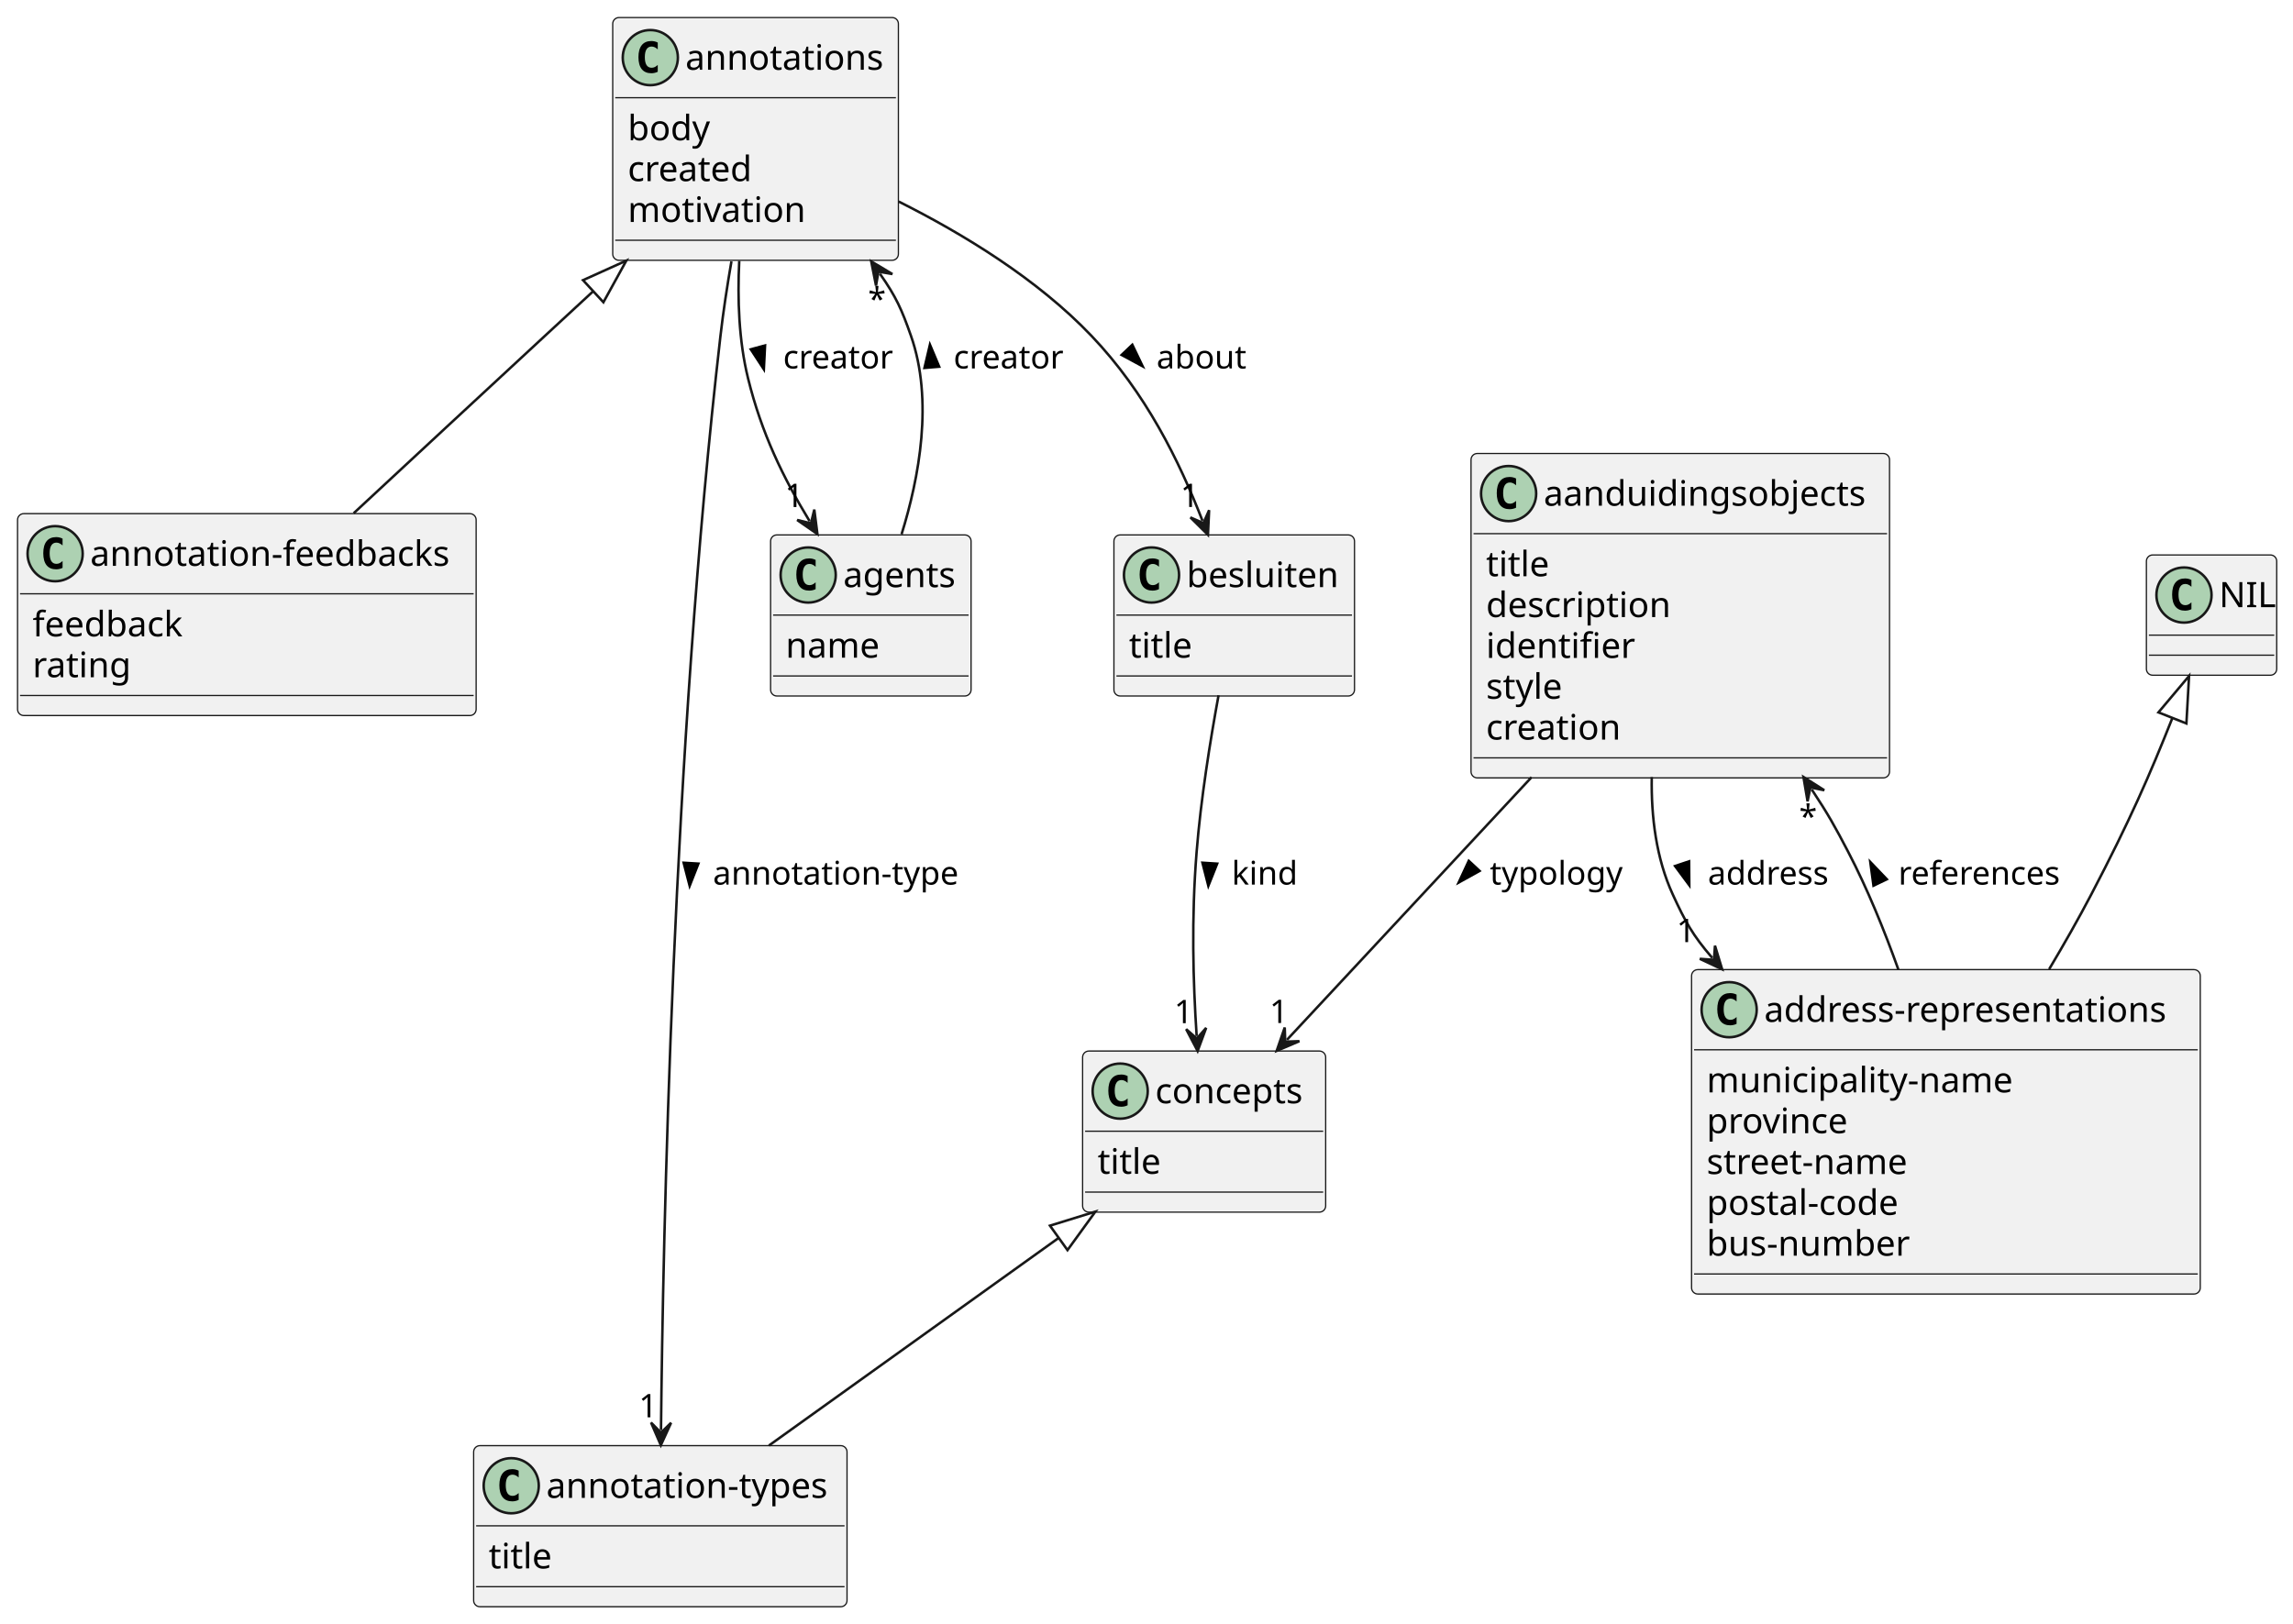
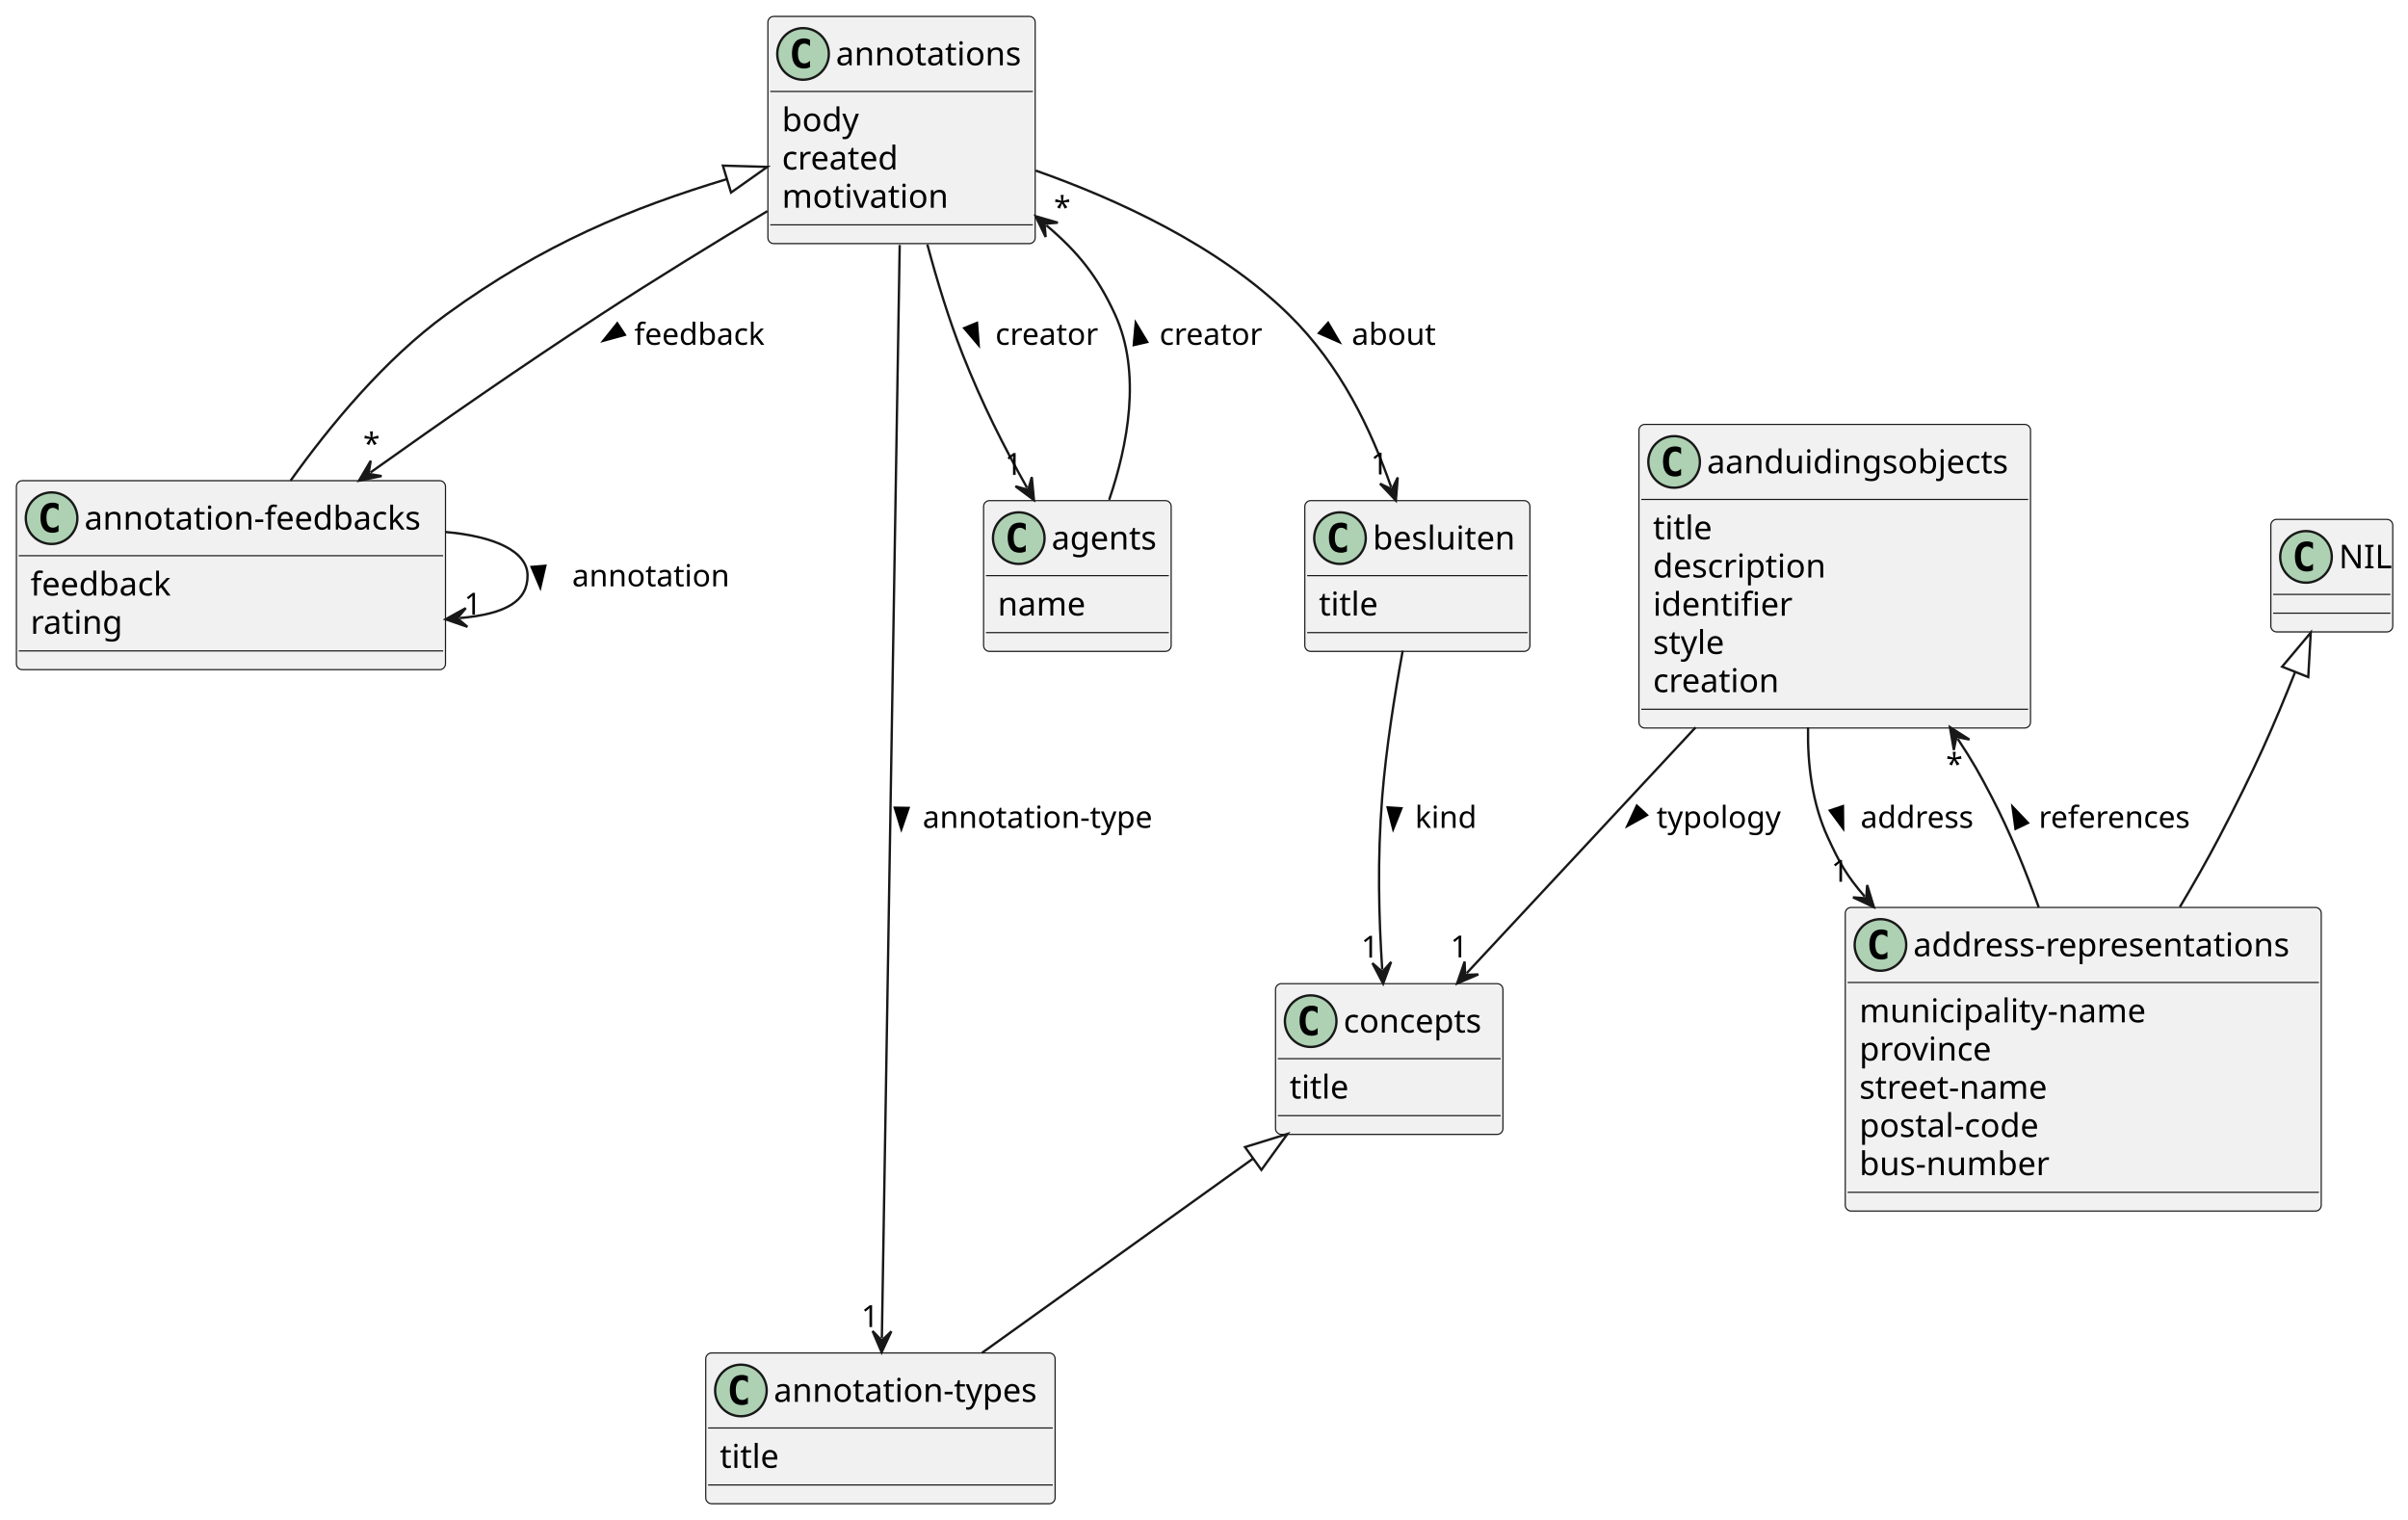
- <svg xmlns="http://www.w3.org/2000/svg" contentStyleType="text/css" height="648px" preserveAspectRatio="none" style="width:915px;height:648px;background:#FFFFFF;" version="1.1" viewBox="0 0 915 648" width="915px" zoomAndPan="magnify">
+ <svg xmlns="http://www.w3.org/2000/svg" contentStyleType="text/css" height="648px" preserveAspectRatio="none" style="width:1027px;height:648px;background:#FFFFFF;" version="1.1" viewBox="0 0 1027 648" width="1027px" zoomAndPan="magnify">
  <defs />
  <g>
    <g id="elem_annotation-feedbacks">
      <rect codeLine="2" fill="#F1F1F1" height="80.594" id="annotation-feedbacks" rx="2.5" ry="2.5" style="stroke:#181818;stroke-width:0.5;" width="183" x="7" y="205" />
      <ellipse cx="22" cy="221" fill="#ADD1B2" rx="11" ry="11" style="stroke:#181818;stroke-width:1.0;" />
      <path d="M24.969,226.641 Q24.391,226.938 23.75,227.078 Q23.109,227.234 22.406,227.234 Q19.906,227.234 18.578,225.594 Q17.266,223.938 17.266,220.812 Q17.266,217.688 18.578,216.031 Q19.906,214.375 22.406,214.375 Q23.109,214.375 23.75,214.531 Q24.406,214.688 24.969,214.984 L24.969,217.703 Q24.344,217.125 23.75,216.859 Q23.156,216.578 22.531,216.578 Q21.188,216.578 20.5,217.656 Q19.812,218.719 19.812,220.812 Q19.812,222.906 20.5,223.984 Q21.188,225.047 22.531,225.047 Q23.156,225.047 23.75,224.781 Q24.344,224.5 24.969,223.922 L24.969,226.641 Z " fill="#000000" />
      <text fill="#000000" font-family="sans-serif" font-size="14" lengthAdjust="spacing" textLength="151" x="36" y="225.847">annotation-feedbacks</text>
      <line style="stroke:#181818;stroke-width:0.5;" x1="8" x2="189" y1="237" y2="237" />
      <text fill="#000000" font-family="sans-serif" font-size="14" lengthAdjust="spacing" textLength="64" x="13" y="253.995">feedback</text>
      <text fill="#000000" font-family="sans-serif" font-size="14" lengthAdjust="spacing" textLength="39" x="13" y="270.292">rating</text>
      <line style="stroke:#181818;stroke-width:0.5;" x1="8" x2="189" y1="277.594" y2="277.594" />
    </g>
    <g id="elem_annotations">
-       <rect codeLine="6" fill="#F1F1F1" height="96.891" id="annotations" rx="2.5" ry="2.5" style="stroke:#181818;stroke-width:0.5;" width="114" x="244.5" y="7" />
-       <ellipse cx="259.5" cy="23" fill="#ADD1B2" rx="11" ry="11" style="stroke:#181818;stroke-width:1.0;" />
-       <path d="M262.469,28.641 Q261.891,28.938 261.25,29.078 Q260.609,29.234 259.906,29.234 Q257.406,29.234 256.078,27.594 Q254.766,25.938 254.766,22.812 Q254.766,19.688 256.078,18.031 Q257.406,16.375 259.906,16.375 Q260.609,16.375 261.25,16.531 Q261.906,16.688 262.469,16.984 L262.469,19.703 Q261.844,19.125 261.25,18.859 Q260.656,18.578 260.031,18.578 Q258.688,18.578 258,19.656 Q257.312,20.719 257.312,22.812 Q257.312,24.906 258,25.984 Q258.688,27.047 260.031,27.047 Q260.656,27.047 261.25,26.781 Q261.844,26.5 262.469,25.922 L262.469,28.641 Z " fill="#000000" />
-       <text fill="#000000" font-family="sans-serif" font-size="14" lengthAdjust="spacing" textLength="82" x="273.5" y="27.847">annotations</text>
-       <line style="stroke:#181818;stroke-width:0.5;" x1="245.5" x2="357.5" y1="39" y2="39" />
-       <text fill="#000000" font-family="sans-serif" font-size="14" lengthAdjust="spacing" textLength="34" x="250.5" y="55.995">body</text>
-       <text fill="#000000" font-family="sans-serif" font-size="14" lengthAdjust="spacing" textLength="53" x="250.5" y="72.292">created</text>
-       <text fill="#000000" font-family="sans-serif" font-size="14" lengthAdjust="spacing" textLength="71" x="250.5" y="88.589">motivation</text>
-       <line style="stroke:#181818;stroke-width:0.5;" x1="245.5" x2="357.5" y1="95.891" y2="95.891" />
+       <rect codeLine="7" fill="#F1F1F1" height="96.891" id="annotations" rx="2.5" ry="2.5" style="stroke:#181818;stroke-width:0.5;" width="114" x="327.5" y="7" />
+       <ellipse cx="342.5" cy="23" fill="#ADD1B2" rx="11" ry="11" style="stroke:#181818;stroke-width:1.0;" />
+       <path d="M345.469,28.641 Q344.891,28.938 344.25,29.078 Q343.609,29.234 342.906,29.234 Q340.406,29.234 339.078,27.594 Q337.766,25.938 337.766,22.812 Q337.766,19.688 339.078,18.031 Q340.406,16.375 342.906,16.375 Q343.609,16.375 344.25,16.531 Q344.906,16.688 345.469,16.984 L345.469,19.703 Q344.844,19.125 344.25,18.859 Q343.656,18.578 343.031,18.578 Q341.688,18.578 341,19.656 Q340.312,20.719 340.312,22.812 Q340.312,24.906 341,25.984 Q341.688,27.047 343.031,27.047 Q343.656,27.047 344.25,26.781 Q344.844,26.5 345.469,25.922 L345.469,28.641 Z " fill="#000000" />
+       <text fill="#000000" font-family="sans-serif" font-size="14" lengthAdjust="spacing" textLength="82" x="356.5" y="27.847">annotations</text>
+       <line style="stroke:#181818;stroke-width:0.5;" x1="328.5" x2="440.5" y1="39" y2="39" />
+       <text fill="#000000" font-family="sans-serif" font-size="14" lengthAdjust="spacing" textLength="34" x="333.5" y="55.995">body</text>
+       <text fill="#000000" font-family="sans-serif" font-size="14" lengthAdjust="spacing" textLength="53" x="333.5" y="72.292">created</text>
+       <text fill="#000000" font-family="sans-serif" font-size="14" lengthAdjust="spacing" textLength="71" x="333.5" y="88.589">motivation</text>
+       <line style="stroke:#181818;stroke-width:0.5;" x1="328.5" x2="440.5" y1="95.891" y2="95.891" />
    </g>
    <g id="elem_annotation-types">
-       <rect codeLine="35" fill="#F1F1F1" height="64.297" id="annotation-types" rx="2.5" ry="2.5" style="stroke:#181818;stroke-width:0.5;" width="149" x="189" y="577" />
-       <ellipse cx="204" cy="593" fill="#ADD1B2" rx="11" ry="11" style="stroke:#181818;stroke-width:1.0;" />
-       <path d="M206.969,598.641 Q206.391,598.938 205.75,599.078 Q205.109,599.234 204.406,599.234 Q201.906,599.234 200.578,597.594 Q199.266,595.938 199.266,592.812 Q199.266,589.688 200.578,588.031 Q201.906,586.375 204.406,586.375 Q205.109,586.375 205.75,586.531 Q206.406,586.688 206.969,586.984 L206.969,589.703 Q206.344,589.125 205.75,588.859 Q205.156,588.578 204.531,588.578 Q203.188,588.578 202.5,589.656 Q201.812,590.719 201.812,592.812 Q201.812,594.906 202.5,595.984 Q203.188,597.047 204.531,597.047 Q205.156,597.047 205.75,596.781 Q206.344,596.5 206.969,595.922 L206.969,598.641 Z " fill="#000000" />
-       <text fill="#000000" font-family="sans-serif" font-size="14" lengthAdjust="spacing" textLength="117" x="218" y="597.847">annotation-types</text>
-       <line style="stroke:#181818;stroke-width:0.5;" x1="190" x2="337" y1="609" y2="609" />
-       <text fill="#000000" font-family="sans-serif" font-size="14" lengthAdjust="spacing" textLength="25" x="195" y="625.995">title</text>
-       <line style="stroke:#181818;stroke-width:0.5;" x1="190" x2="337" y1="633.297" y2="633.297" />
+       <rect codeLine="37" fill="#F1F1F1" height="64.297" id="annotation-types" rx="2.5" ry="2.5" style="stroke:#181818;stroke-width:0.5;" width="149" x="301" y="577" />
+       <ellipse cx="316" cy="593" fill="#ADD1B2" rx="11" ry="11" style="stroke:#181818;stroke-width:1.0;" />
+       <path d="M318.969,598.641 Q318.391,598.938 317.75,599.078 Q317.109,599.234 316.406,599.234 Q313.906,599.234 312.578,597.594 Q311.266,595.938 311.266,592.812 Q311.266,589.688 312.578,588.031 Q313.906,586.375 316.406,586.375 Q317.109,586.375 317.75,586.531 Q318.406,586.688 318.969,586.984 L318.969,589.703 Q318.344,589.125 317.75,588.859 Q317.156,588.578 316.531,588.578 Q315.188,588.578 314.5,589.656 Q313.812,590.719 313.812,592.812 Q313.812,594.906 314.5,595.984 Q315.188,597.047 316.531,597.047 Q317.156,597.047 317.75,596.781 Q318.344,596.5 318.969,595.922 L318.969,598.641 Z " fill="#000000" />
+       <text fill="#000000" font-family="sans-serif" font-size="14" lengthAdjust="spacing" textLength="117" x="330" y="597.847">annotation-types</text>
+       <line style="stroke:#181818;stroke-width:0.5;" x1="302" x2="449" y1="609" y2="609" />
+       <text fill="#000000" font-family="sans-serif" font-size="14" lengthAdjust="spacing" textLength="25" x="307" y="625.995">title</text>
+       <line style="stroke:#181818;stroke-width:0.5;" x1="302" x2="449" y1="633.297" y2="633.297" />
    </g>
    <g id="elem_agents">
-       <rect codeLine="13" fill="#F1F1F1" height="64.297" id="agents" rx="2.5" ry="2.5" style="stroke:#181818;stroke-width:0.5;" width="80" x="307.5" y="213.5" />
-       <ellipse cx="322.5" cy="229.5" fill="#ADD1B2" rx="11" ry="11" style="stroke:#181818;stroke-width:1.0;" />
-       <path d="M325.469,235.141 Q324.891,235.438 324.25,235.578 Q323.609,235.734 322.906,235.734 Q320.406,235.734 319.078,234.094 Q317.766,232.438 317.766,229.312 Q317.766,226.188 319.078,224.531 Q320.406,222.875 322.906,222.875 Q323.609,222.875 324.25,223.031 Q324.906,223.188 325.469,223.484 L325.469,226.203 Q324.844,225.625 324.25,225.359 Q323.656,225.078 323.031,225.078 Q321.688,225.078 321,226.156 Q320.312,227.219 320.312,229.312 Q320.312,231.406 321,232.484 Q321.688,233.547 323.031,233.547 Q323.656,233.547 324.25,233.281 Q324.844,233 325.469,232.422 L325.469,235.141 Z " fill="#000000" />
-       <text fill="#000000" font-family="sans-serif" font-size="14" lengthAdjust="spacing" textLength="48" x="336.5" y="234.347">agents</text>
-       <line style="stroke:#181818;stroke-width:0.5;" x1="308.5" x2="386.5" y1="245.5" y2="245.5" />
-       <text fill="#000000" font-family="sans-serif" font-size="14" lengthAdjust="spacing" textLength="39" x="313.5" y="262.495">name</text>
-       <line style="stroke:#181818;stroke-width:0.5;" x1="308.5" x2="386.5" y1="269.797" y2="269.797" />
+       <rect codeLine="15" fill="#F1F1F1" height="64.297" id="agents" rx="2.5" ry="2.5" style="stroke:#181818;stroke-width:0.5;" width="80" x="419.5" y="213.5" />
+       <ellipse cx="434.5" cy="229.5" fill="#ADD1B2" rx="11" ry="11" style="stroke:#181818;stroke-width:1.0;" />
+       <path d="M437.469,235.141 Q436.891,235.438 436.25,235.578 Q435.609,235.734 434.906,235.734 Q432.406,235.734 431.078,234.094 Q429.766,232.438 429.766,229.312 Q429.766,226.188 431.078,224.531 Q432.406,222.875 434.906,222.875 Q435.609,222.875 436.25,223.031 Q436.906,223.188 437.469,223.484 L437.469,226.203 Q436.844,225.625 436.25,225.359 Q435.656,225.078 435.031,225.078 Q433.688,225.078 433,226.156 Q432.312,227.219 432.312,229.312 Q432.312,231.406 433,232.484 Q433.688,233.547 435.031,233.547 Q435.656,233.547 436.25,233.281 Q436.844,233 437.469,232.422 L437.469,235.141 Z " fill="#000000" />
+       <text fill="#000000" font-family="sans-serif" font-size="14" lengthAdjust="spacing" textLength="48" x="448.5" y="234.347">agents</text>
+       <line style="stroke:#181818;stroke-width:0.5;" x1="420.5" x2="498.5" y1="245.5" y2="245.5" />
+       <text fill="#000000" font-family="sans-serif" font-size="14" lengthAdjust="spacing" textLength="39" x="425.5" y="262.495">name</text>
+       <line style="stroke:#181818;stroke-width:0.5;" x1="420.5" x2="498.5" y1="269.797" y2="269.797" />
    </g>
    <g id="elem_besluiten">
-       <rect codeLine="38" fill="#F1F1F1" height="64.297" id="besluiten" rx="2.5" ry="2.5" style="stroke:#181818;stroke-width:0.5;" width="96" x="444.5" y="213.5" />
-       <ellipse cx="459.5" cy="229.5" fill="#ADD1B2" rx="11" ry="11" style="stroke:#181818;stroke-width:1.0;" />
-       <path d="M462.469,235.141 Q461.891,235.438 461.25,235.578 Q460.609,235.734 459.906,235.734 Q457.406,235.734 456.078,234.094 Q454.766,232.438 454.766,229.312 Q454.766,226.188 456.078,224.531 Q457.406,222.875 459.906,222.875 Q460.609,222.875 461.25,223.031 Q461.906,223.188 462.469,223.484 L462.469,226.203 Q461.844,225.625 461.25,225.359 Q460.656,225.078 460.031,225.078 Q458.688,225.078 458,226.156 Q457.312,227.219 457.312,229.312 Q457.312,231.406 458,232.484 Q458.688,233.547 460.031,233.547 Q460.656,233.547 461.25,233.281 Q461.844,233 462.469,232.422 L462.469,235.141 Z " fill="#000000" />
-       <text fill="#000000" font-family="sans-serif" font-size="14" lengthAdjust="spacing" textLength="64" x="473.5" y="234.347">besluiten</text>
-       <line style="stroke:#181818;stroke-width:0.5;" x1="445.5" x2="539.5" y1="245.5" y2="245.5" />
-       <text fill="#000000" font-family="sans-serif" font-size="14" lengthAdjust="spacing" textLength="25" x="450.5" y="262.495">title</text>
-       <line style="stroke:#181818;stroke-width:0.5;" x1="445.5" x2="539.5" y1="269.797" y2="269.797" />
+       <rect codeLine="40" fill="#F1F1F1" height="64.297" id="besluiten" rx="2.5" ry="2.5" style="stroke:#181818;stroke-width:0.5;" width="96" x="556.5" y="213.5" />
+       <ellipse cx="571.5" cy="229.5" fill="#ADD1B2" rx="11" ry="11" style="stroke:#181818;stroke-width:1.0;" />
+       <path d="M574.469,235.141 Q573.891,235.438 573.25,235.578 Q572.609,235.734 571.906,235.734 Q569.406,235.734 568.078,234.094 Q566.766,232.438 566.766,229.312 Q566.766,226.188 568.078,224.531 Q569.406,222.875 571.906,222.875 Q572.609,222.875 573.25,223.031 Q573.906,223.188 574.469,223.484 L574.469,226.203 Q573.844,225.625 573.25,225.359 Q572.656,225.078 572.031,225.078 Q570.688,225.078 570,226.156 Q569.312,227.219 569.312,229.312 Q569.312,231.406 570,232.484 Q570.688,233.547 572.031,233.547 Q572.656,233.547 573.25,233.281 Q573.844,233 574.469,232.422 L574.469,235.141 Z " fill="#000000" />
+       <text fill="#000000" font-family="sans-serif" font-size="14" lengthAdjust="spacing" textLength="64" x="585.5" y="234.347">besluiten</text>
+       <line style="stroke:#181818;stroke-width:0.5;" x1="557.5" x2="651.5" y1="245.5" y2="245.5" />
+       <text fill="#000000" font-family="sans-serif" font-size="14" lengthAdjust="spacing" textLength="25" x="562.5" y="262.495">title</text>
+       <line style="stroke:#181818;stroke-width:0.5;" x1="557.5" x2="651.5" y1="269.797" y2="269.797" />
    </g>
    <g id="elem_aanduidingsobjects">
-       <rect codeLine="16" fill="#F1F1F1" height="129.484" id="aanduidingsobjects" rx="2.5" ry="2.5" style="stroke:#181818;stroke-width:0.5;" width="167" x="587" y="181" />
-       <ellipse cx="602" cy="197" fill="#ADD1B2" rx="11" ry="11" style="stroke:#181818;stroke-width:1.0;" />
-       <path d="M604.969,202.641 Q604.391,202.938 603.75,203.078 Q603.109,203.234 602.406,203.234 Q599.906,203.234 598.578,201.594 Q597.266,199.938 597.266,196.812 Q597.266,193.688 598.578,192.031 Q599.906,190.375 602.406,190.375 Q603.109,190.375 603.75,190.531 Q604.406,190.688 604.969,190.984 L604.969,193.703 Q604.344,193.125 603.75,192.859 Q603.156,192.578 602.531,192.578 Q601.188,192.578 600.5,193.656 Q599.812,194.719 599.812,196.812 Q599.812,198.906 600.5,199.984 Q601.188,201.047 602.531,201.047 Q603.156,201.047 603.75,200.781 Q604.344,200.5 604.969,199.922 L604.969,202.641 Z " fill="#000000" />
-       <text fill="#000000" font-family="sans-serif" font-size="14" lengthAdjust="spacing" textLength="135" x="616" y="201.847">aanduidingsobjects</text>
-       <line style="stroke:#181818;stroke-width:0.5;" x1="588" x2="753" y1="213" y2="213" />
-       <text fill="#000000" font-family="sans-serif" font-size="14" lengthAdjust="spacing" textLength="25" x="593" y="229.995">title</text>
-       <text fill="#000000" font-family="sans-serif" font-size="14" lengthAdjust="spacing" textLength="77" x="593" y="246.292">description</text>
-       <text fill="#000000" font-family="sans-serif" font-size="14" lengthAdjust="spacing" textLength="59" x="593" y="262.589">identifier</text>
-       <text fill="#000000" font-family="sans-serif" font-size="14" lengthAdjust="spacing" textLength="32" x="593" y="278.886">style</text>
-       <text fill="#000000" font-family="sans-serif" font-size="14" lengthAdjust="spacing" textLength="56" x="593" y="295.183">creation</text>
-       <line style="stroke:#181818;stroke-width:0.5;" x1="588" x2="753" y1="302.484" y2="302.484" />
+       <rect codeLine="18" fill="#F1F1F1" height="129.484" id="aanduidingsobjects" rx="2.5" ry="2.5" style="stroke:#181818;stroke-width:0.5;" width="167" x="699" y="181" />
+       <ellipse cx="714" cy="197" fill="#ADD1B2" rx="11" ry="11" style="stroke:#181818;stroke-width:1.0;" />
+       <path d="M716.969,202.641 Q716.391,202.938 715.75,203.078 Q715.109,203.234 714.406,203.234 Q711.906,203.234 710.578,201.594 Q709.266,199.938 709.266,196.812 Q709.266,193.688 710.578,192.031 Q711.906,190.375 714.406,190.375 Q715.109,190.375 715.75,190.531 Q716.406,190.688 716.969,190.984 L716.969,193.703 Q716.344,193.125 715.75,192.859 Q715.156,192.578 714.531,192.578 Q713.188,192.578 712.5,193.656 Q711.812,194.719 711.812,196.812 Q711.812,198.906 712.5,199.984 Q713.188,201.047 714.531,201.047 Q715.156,201.047 715.75,200.781 Q716.344,200.5 716.969,199.922 L716.969,202.641 Z " fill="#000000" />
+       <text fill="#000000" font-family="sans-serif" font-size="14" lengthAdjust="spacing" textLength="135" x="728" y="201.847">aanduidingsobjects</text>
+       <line style="stroke:#181818;stroke-width:0.5;" x1="700" x2="865" y1="213" y2="213" />
+       <text fill="#000000" font-family="sans-serif" font-size="14" lengthAdjust="spacing" textLength="25" x="705" y="229.995">title</text>
+       <text fill="#000000" font-family="sans-serif" font-size="14" lengthAdjust="spacing" textLength="77" x="705" y="246.292">description</text>
+       <text fill="#000000" font-family="sans-serif" font-size="14" lengthAdjust="spacing" textLength="59" x="705" y="262.589">identifier</text>
+       <text fill="#000000" font-family="sans-serif" font-size="14" lengthAdjust="spacing" textLength="32" x="705" y="278.886">style</text>
+       <text fill="#000000" font-family="sans-serif" font-size="14" lengthAdjust="spacing" textLength="56" x="705" y="295.183">creation</text>
+       <line style="stroke:#181818;stroke-width:0.5;" x1="700" x2="865" y1="302.484" y2="302.484" />
    </g>
    <g id="elem_address-representations">
-       <rect codeLine="26" fill="#F1F1F1" height="129.484" id="address-representations" rx="2.5" ry="2.5" style="stroke:#181818;stroke-width:0.5;" width="203" x="675" y="387" />
-       <ellipse cx="690" cy="403" fill="#ADD1B2" rx="11" ry="11" style="stroke:#181818;stroke-width:1.0;" />
-       <path d="M692.969,408.641 Q692.391,408.938 691.75,409.078 Q691.109,409.234 690.406,409.234 Q687.906,409.234 686.578,407.594 Q685.266,405.938 685.266,402.812 Q685.266,399.688 686.578,398.031 Q687.906,396.375 690.406,396.375 Q691.109,396.375 691.75,396.531 Q692.406,396.688 692.969,396.984 L692.969,399.703 Q692.344,399.125 691.75,398.859 Q691.156,398.578 690.531,398.578 Q689.188,398.578 688.5,399.656 Q687.812,400.719 687.812,402.812 Q687.812,404.906 688.5,405.984 Q689.188,407.047 690.531,407.047 Q691.156,407.047 691.75,406.781 Q692.344,406.5 692.969,405.922 L692.969,408.641 Z " fill="#000000" />
-       <text fill="#000000" font-family="sans-serif" font-size="14" lengthAdjust="spacing" textLength="171" x="704" y="407.847">address-representations</text>
-       <line style="stroke:#181818;stroke-width:0.5;" x1="676" x2="877" y1="419" y2="419" />
-       <text fill="#000000" font-family="sans-serif" font-size="14" lengthAdjust="spacing" textLength="124" x="681" y="435.995">municipality-name</text>
-       <text fill="#000000" font-family="sans-serif" font-size="14" lengthAdjust="spacing" textLength="59" x="681" y="452.292">province</text>
-       <text fill="#000000" font-family="sans-serif" font-size="14" lengthAdjust="spacing" textLength="85" x="681" y="468.589">street-name</text>
-       <text fill="#000000" font-family="sans-serif" font-size="14" lengthAdjust="spacing" textLength="82" x="681" y="484.886">postal-code</text>
-       <text fill="#000000" font-family="sans-serif" font-size="14" lengthAdjust="spacing" textLength="85" x="681" y="501.183">bus-number</text>
-       <line style="stroke:#181818;stroke-width:0.5;" x1="676" x2="877" y1="508.484" y2="508.484" />
+       <rect codeLine="28" fill="#F1F1F1" height="129.484" id="address-representations" rx="2.5" ry="2.5" style="stroke:#181818;stroke-width:0.5;" width="203" x="787" y="387" />
+       <ellipse cx="802" cy="403" fill="#ADD1B2" rx="11" ry="11" style="stroke:#181818;stroke-width:1.0;" />
+       <path d="M804.969,408.641 Q804.391,408.938 803.75,409.078 Q803.109,409.234 802.406,409.234 Q799.906,409.234 798.578,407.594 Q797.266,405.938 797.266,402.812 Q797.266,399.688 798.578,398.031 Q799.906,396.375 802.406,396.375 Q803.109,396.375 803.75,396.531 Q804.406,396.688 804.969,396.984 L804.969,399.703 Q804.344,399.125 803.75,398.859 Q803.156,398.578 802.531,398.578 Q801.188,398.578 800.5,399.656 Q799.812,400.719 799.812,402.812 Q799.812,404.906 800.5,405.984 Q801.188,407.047 802.531,407.047 Q803.156,407.047 803.75,406.781 Q804.344,406.5 804.969,405.922 L804.969,408.641 Z " fill="#000000" />
+       <text fill="#000000" font-family="sans-serif" font-size="14" lengthAdjust="spacing" textLength="171" x="816" y="407.847">address-representations</text>
+       <line style="stroke:#181818;stroke-width:0.5;" x1="788" x2="989" y1="419" y2="419" />
+       <text fill="#000000" font-family="sans-serif" font-size="14" lengthAdjust="spacing" textLength="124" x="793" y="435.995">municipality-name</text>
+       <text fill="#000000" font-family="sans-serif" font-size="14" lengthAdjust="spacing" textLength="59" x="793" y="452.292">province</text>
+       <text fill="#000000" font-family="sans-serif" font-size="14" lengthAdjust="spacing" textLength="85" x="793" y="468.589">street-name</text>
+       <text fill="#000000" font-family="sans-serif" font-size="14" lengthAdjust="spacing" textLength="82" x="793" y="484.886">postal-code</text>
+       <text fill="#000000" font-family="sans-serif" font-size="14" lengthAdjust="spacing" textLength="85" x="793" y="501.183">bus-number</text>
+       <line style="stroke:#181818;stroke-width:0.5;" x1="788" x2="989" y1="508.484" y2="508.484" />
    </g>
    <g id="elem_concepts">
-       <rect codeLine="24" fill="#F1F1F1" height="64.297" id="concepts" rx="2.5" ry="2.5" style="stroke:#181818;stroke-width:0.5;" width="97" x="432" y="419.5" />
-       <ellipse cx="447" cy="435.5" fill="#ADD1B2" rx="11" ry="11" style="stroke:#181818;stroke-width:1.0;" />
-       <path d="M449.969,441.141 Q449.391,441.438 448.75,441.578 Q448.109,441.734 447.406,441.734 Q444.906,441.734 443.578,440.094 Q442.266,438.438 442.266,435.312 Q442.266,432.188 443.578,430.531 Q444.906,428.875 447.406,428.875 Q448.109,428.875 448.75,429.031 Q449.406,429.188 449.969,429.484 L449.969,432.203 Q449.344,431.625 448.75,431.359 Q448.156,431.078 447.531,431.078 Q446.188,431.078 445.5,432.156 Q444.812,433.219 444.812,435.312 Q444.812,437.406 445.5,438.484 Q446.188,439.547 447.531,439.547 Q448.156,439.547 448.75,439.281 Q449.344,439 449.969,438.422 L449.969,441.141 Z " fill="#000000" />
-       <text fill="#000000" font-family="sans-serif" font-size="14" lengthAdjust="spacing" textLength="65" x="461" y="440.347">concepts</text>
-       <line style="stroke:#181818;stroke-width:0.5;" x1="433" x2="528" y1="451.5" y2="451.5" />
-       <text fill="#000000" font-family="sans-serif" font-size="14" lengthAdjust="spacing" textLength="25" x="438" y="468.495">title</text>
-       <line style="stroke:#181818;stroke-width:0.5;" x1="433" x2="528" y1="475.797" y2="475.797" />
+       <rect codeLine="26" fill="#F1F1F1" height="64.297" id="concepts" rx="2.5" ry="2.5" style="stroke:#181818;stroke-width:0.5;" width="97" x="544" y="419.5" />
+       <ellipse cx="559" cy="435.5" fill="#ADD1B2" rx="11" ry="11" style="stroke:#181818;stroke-width:1.0;" />
+       <path d="M561.969,441.141 Q561.391,441.438 560.75,441.578 Q560.109,441.734 559.406,441.734 Q556.906,441.734 555.578,440.094 Q554.266,438.438 554.266,435.312 Q554.266,432.188 555.578,430.531 Q556.906,428.875 559.406,428.875 Q560.109,428.875 560.75,429.031 Q561.406,429.188 561.969,429.484 L561.969,432.203 Q561.344,431.625 560.75,431.359 Q560.156,431.078 559.531,431.078 Q558.188,431.078 557.5,432.156 Q556.812,433.219 556.812,435.312 Q556.812,437.406 557.5,438.484 Q558.188,439.547 559.531,439.547 Q560.156,439.547 560.75,439.281 Q561.344,439 561.969,438.422 L561.969,441.141 Z " fill="#000000" />
+       <text fill="#000000" font-family="sans-serif" font-size="14" lengthAdjust="spacing" textLength="65" x="573" y="440.347">concepts</text>
+       <line style="stroke:#181818;stroke-width:0.5;" x1="545" x2="640" y1="451.5" y2="451.5" />
+       <text fill="#000000" font-family="sans-serif" font-size="14" lengthAdjust="spacing" textLength="25" x="550" y="468.495">title</text>
+       <line style="stroke:#181818;stroke-width:0.5;" x1="545" x2="640" y1="475.797" y2="475.797" />
    </g>
    <g id="elem_NIL">
-       <rect codeLine="34" fill="#F1F1F1" height="48" id="NIL" rx="2.5" ry="2.5" style="stroke:#181818;stroke-width:0.5;" width="52" x="856.5" y="221.5" />
-       <ellipse cx="871.5" cy="237.5" fill="#ADD1B2" rx="11" ry="11" style="stroke:#181818;stroke-width:1.0;" />
-       <path d="M874.469,243.141 Q873.891,243.438 873.25,243.578 Q872.609,243.734 871.906,243.734 Q869.406,243.734 868.078,242.094 Q866.766,240.438 866.766,237.312 Q866.766,234.188 868.078,232.531 Q869.406,230.875 871.906,230.875 Q872.609,230.875 873.25,231.031 Q873.906,231.188 874.469,231.484 L874.469,234.203 Q873.844,233.625 873.25,233.359 Q872.656,233.078 872.031,233.078 Q870.688,233.078 870,234.156 Q869.312,235.219 869.312,237.312 Q869.312,239.406 870,240.484 Q870.688,241.547 872.031,241.547 Q872.656,241.547 873.25,241.281 Q873.844,241 874.469,240.422 L874.469,243.141 Z " fill="#000000" />
-       <text fill="#000000" font-family="sans-serif" font-size="14" lengthAdjust="spacing" textLength="20" x="885.5" y="242.347">NIL</text>
-       <line style="stroke:#181818;stroke-width:0.5;" x1="857.5" x2="907.5" y1="253.5" y2="253.5" />
-       <line style="stroke:#181818;stroke-width:0.5;" x1="857.5" x2="907.5" y1="261.5" y2="261.5" />
+       <rect codeLine="36" fill="#F1F1F1" height="48" id="NIL" rx="2.5" ry="2.5" style="stroke:#181818;stroke-width:0.5;" width="52" x="968.5" y="221.5" />
+       <ellipse cx="983.5" cy="237.5" fill="#ADD1B2" rx="11" ry="11" style="stroke:#181818;stroke-width:1.0;" />
+       <path d="M986.469,243.141 Q985.891,243.438 985.25,243.578 Q984.609,243.734 983.906,243.734 Q981.406,243.734 980.078,242.094 Q978.766,240.438 978.766,237.312 Q978.766,234.188 980.078,232.531 Q981.406,230.875 983.906,230.875 Q984.609,230.875 985.25,231.031 Q985.906,231.188 986.469,231.484 L986.469,234.203 Q985.844,233.625 985.25,233.359 Q984.656,233.078 984.031,233.078 Q982.688,233.078 982,234.156 Q981.312,235.219 981.312,237.312 Q981.312,239.406 982,240.484 Q982.688,241.547 984.031,241.547 Q984.656,241.547 985.25,241.281 Q985.844,241 986.469,240.422 L986.469,243.141 Z " fill="#000000" />
+       <text fill="#000000" font-family="sans-serif" font-size="14" lengthAdjust="spacing" textLength="20" x="997.5" y="242.347">NIL</text>
+       <line style="stroke:#181818;stroke-width:0.5;" x1="969.5" x2="1019.5" y1="253.5" y2="253.5" />
+       <line style="stroke:#181818;stroke-width:0.5;" x1="969.5" x2="1019.5" y1="261.5" y2="261.5" />
+     </g>
+     <g id="link_annotation-feedbacks_annotation-feedbacks">
+       <path codeLine="5" d="M190.04,226.89 C210.27,228.64 225,234.84 225,245.5 C225,256.16 216.248,261.843 196.018,263.593 " fill="none" id="annotation-feedbacks-to-annotation-feedbacks" style="stroke:#181818;stroke-width:1.0;" />
+       <polygon fill="#181818" points="190.04,264.11,199.351,267.32,195.021,263.679,198.662,259.349,190.04,264.11" style="stroke:#181818;stroke-width:1.0;" />
+       <polygon fill="#000000" points="230.431,250.548,232.579,241.283,226.723,241.79,230.431,250.548" style="stroke:#000000;stroke-width:1.0;" />
+       <text fill="#000000" font-family="sans-serif" font-size="13" lengthAdjust="spacing" textLength="69" x="244" y="250.067">annotation</text>
+       <text fill="#000000" font-family="sans-serif" font-size="13" lengthAdjust="spacing" textLength="8" x="197.952" y="262.119">1</text>
    </g>
    <g id="link_annotations_annotation-feedbacks">
-       <path codeLine="5" d="M236.716,116.232 C225.996,126.132 227.98,124.3 217.5,134 C192.15,157.46 163.82,183.77 141.15,204.83 " fill="none" id="annotations-backto-annotation-feedbacks" style="stroke:#181818;stroke-width:1.0;" />
-       <polygon fill="none" points="249.94,104.02,232.646,111.824,240.787,120.64,249.94,104.02" style="stroke:#181818;stroke-width:1.0;" />
+       <path codeLine="6" d="M310.04,76.379 C269.29,88.699 231.87,103.94 190.5,134 C164.04,153.22 140.57,181.7 123.96,204.94 " fill="none" id="annotations-backto-annotation-feedbacks" style="stroke:#181818;stroke-width:1.0;" />
+       <polygon fill="none" points="327.27,71.17,308.304,70.636,311.777,82.122,327.27,71.17" style="stroke:#181818;stroke-width:1.0;" />
+     </g>
+     <g id="link_annotations_annotation-feedbacks">
+       <path codeLine="14" d="M327.29,90.04 C305,103.4 279.36,119.11 256.5,134 C221.58,156.75 188.146,180.018 157.986,201.508 " fill="none" id="annotations-to-annotation-feedbacks" style="stroke:#181818;stroke-width:1.0;" />
+       <polygon fill="#181818" points="153.1,204.99,162.751,203.025,157.172,202.089,158.108,196.51,153.1,204.99" style="stroke:#181818;stroke-width:1.0;" />
+       <polygon fill="#000000" points="257.324,145.316,266.495,142.797,263.262,137.887,257.324,145.316" style="stroke:#000000;stroke-width:1.0;" />
+       <text fill="#000000" font-family="sans-serif" font-size="13" lengthAdjust="spacing" textLength="58" x="270.5" y="147.067">feedback</text>
+       <text fill="#000000" font-family="sans-serif" font-size="13" lengthAdjust="spacing" textLength="7" x="154.883" y="193.851">*</text>
    </g>
    <g id="link_annotations_annotation-types">
-       <path codeLine="10" d="M291.87,104.31 C290.18,114.1 288.61,124.36 287.5,134 C268.36,300.17 264.552,494.85 263.762,570.83 " fill="none" id="annotations-to-annotation-types" style="stroke:#181818;stroke-width:1.0;" />
-       <polygon fill="#181818" points="263.7,576.83,267.793,567.872,263.752,571.83,259.794,567.789,263.7,576.83" style="stroke:#181818;stroke-width:1.0;" />
-       <polygon fill="#000000" points="275.199,353.557,278.677,344.705,272.81,344.352,275.199,353.557" style="stroke:#000000;stroke-width:1.0;" />
-       <text fill="#000000" font-family="sans-serif" font-size="13" lengthAdjust="spacing" textLength="102" x="284.5" y="353.067">annotation-type</text>
-       <text fill="#000000" font-family="sans-serif" font-size="13" lengthAdjust="spacing" textLength="8" x="254.916" y="565.698">1</text>
+       <path codeLine="11" d="M383.72,104.48 C381.91,214.94 377.608,478.781 376.108,570.721 " fill="none" id="annotations-to-annotation-types" style="stroke:#181818;stroke-width:1.0;" />
+       <polygon fill="#181818" points="376.01,576.72,380.156,567.786,376.092,571.721,372.157,567.656,376.01,576.72" style="stroke:#181818;stroke-width:1.0;" />
+       <polygon fill="#000000" points="384.418,353.566,387.505,344.57,381.627,344.474,384.418,353.566" style="stroke:#000000;stroke-width:1.0;" />
+       <text fill="#000000" font-family="sans-serif" font-size="13" lengthAdjust="spacing" textLength="102" x="393.5" y="353.067">annotation-type</text>
+       <text fill="#000000" font-family="sans-serif" font-size="13" lengthAdjust="spacing" textLength="8" x="367.323" y="565.939">1</text>
    </g>
    <g id="link_annotations_agents">
-       <path codeLine="11" d="M294.99,104.13 C294.24,119.3 294.81,136.02 298.5,151 C303.93,173.07 312.492,190.558 323.072,208.028 " fill="none" id="annotations-to-agents" style="stroke:#181818;stroke-width:1.0;" />
-       <polygon fill="#181818" points="326.18,213.16,324.939,203.39,323.59,208.883,318.096,207.534,326.18,213.16" style="stroke:#181818;stroke-width:1.0;" />
-       <polygon fill="#000000" points="304.805,147.393,305.282,137.895,299.607,139.428,304.805,147.393" style="stroke:#000000;stroke-width:1.0;" />
-       <text fill="#000000" font-family="sans-serif" font-size="13" lengthAdjust="spacing" textLength="46" x="312.5" y="147.067">creator</text>
-       <text fill="#000000" font-family="sans-serif" font-size="13" lengthAdjust="spacing" textLength="8" x="313.195" y="202.367">1</text>
+       <path codeLine="12" d="M395.51,104.26 C399.57,119.43 404.63,136.12 410.5,151 C418.97,172.48 428.029,190.24 438.039,208.04 " fill="none" id="annotations-to-agents" style="stroke:#181818;stroke-width:1.0;" />
+       <polygon fill="#181818" points="440.98,213.27,440.055,203.465,438.529,208.912,433.082,207.386,440.98,213.27" style="stroke:#181818;stroke-width:1.0;" />
+       <polygon fill="#000000" points="417.396,147.193,416.686,137.709,411.247,139.938,417.396,147.193" style="stroke:#000000;stroke-width:1.0;" />
+       <text fill="#000000" font-family="sans-serif" font-size="13" lengthAdjust="spacing" textLength="46" x="424.5" y="147.067">creator</text>
+       <text fill="#000000" font-family="sans-serif" font-size="13" lengthAdjust="spacing" textLength="8" x="428.546" y="202.499">1</text>
    </g>
    <g id="link_agents_annotations">
-       <path codeLine="15" d="M359.76,213.25 C366.77,190.69 372.55,159.79 363.5,134 C359.85,123.59 357.607,118.454 351.107,109.234 " fill="none" id="agents-to-annotations" style="stroke:#181818;stroke-width:1.0;" />
-       <polygon fill="#181818" points="347.65,104.33,349.567,113.991,350.531,108.417,356.105,109.381,347.65,104.33" style="stroke:#181818;stroke-width:1.0;" />
-       <polygon fill="#000000" points="371.086,137.584,368.906,146.841,374.764,146.354,371.086,137.584" style="stroke:#000000;stroke-width:1.0;" />
-       <text fill="#000000" font-family="sans-serif" font-size="13" lengthAdjust="spacing" textLength="46" x="380.5" y="147.067">creator</text>
-       <text fill="#000000" font-family="sans-serif" font-size="13" lengthAdjust="spacing" textLength="7" x="346.381" y="123.983">*</text>
+       <path codeLine="17" d="M473.06,213.14 C480.86,190.25 487.04,158.99 475.5,134 C468.02,117.8 459.865,107.622 446.265,96.082 " fill="none" id="agents-to-annotations" style="stroke:#181818;stroke-width:1.0;" />
+       <polygon fill="#181818" points="441.69,92.2,445.964,101.073,445.502,95.435,451.14,94.973,441.69,92.2" style="stroke:#181818;stroke-width:1.0;" />
+       <polygon fill="#000000" points="484.384,137.692,483.538,147.165,489.267,145.854,484.384,137.692" style="stroke:#000000;stroke-width:1.0;" />
+       <text fill="#000000" font-family="sans-serif" font-size="13" lengthAdjust="spacing" textLength="46" x="494.5" y="147.067">creator</text>
+       <text fill="#000000" font-family="sans-serif" font-size="13" lengthAdjust="spacing" textLength="7" x="449.466" y="93.024">*</text>
    </g>
    <g id="link_annotations_besluiten">
-       <path codeLine="12" d="M358.6,80.44 C384.46,93.4 413.99,111.43 435.5,134 C457.24,156.81 470.545,183.958 479.845,207.868 " fill="none" id="annotations-to-besluiten" style="stroke:#181818;stroke-width:1.0;" />
-       <polygon fill="#181818" points="482.02,213.46,482.485,203.622,480.207,208.8,475.029,206.522,482.02,213.46" style="stroke:#181818;stroke-width:1.0;" />
-       <polygon fill="#000000" points="455.947,146.189,451.841,137.61,447.582,141.662,455.947,146.189" style="stroke:#000000;stroke-width:1.0;" />
-       <text fill="#000000" font-family="sans-serif" font-size="13" lengthAdjust="spacing" textLength="37" x="461.5" y="147.067">about</text>
-       <text fill="#000000" font-family="sans-serif" font-size="13" lengthAdjust="spacing" textLength="8" x="471.034" y="202.355">1</text>
+       <path codeLine="13" d="M441.71,72.74 C476.37,84.96 519.51,104.69 549.5,134 C572.03,156.02 584.833,183.529 593.343,207.779 " fill="none" id="annotations-to-besluiten" style="stroke:#181818;stroke-width:1.0;" />
+       <polygon fill="#181818" points="595.33,213.44,596.124,203.623,593.674,208.722,588.576,206.272,595.33,213.44" style="stroke:#181818;stroke-width:1.0;" />
+       <polygon fill="#000000" points="571.234,145.892,566.434,137.681,562.525,142.071,571.234,145.892" style="stroke:#000000;stroke-width:1.0;" />
+       <text fill="#000000" font-family="sans-serif" font-size="13" lengthAdjust="spacing" textLength="37" x="576.5" y="147.067">about</text>
+       <text fill="#000000" font-family="sans-serif" font-size="13" lengthAdjust="spacing" textLength="8" x="584.614" y="202.331">1</text>
    </g>
    <g id="link_aanduidingsobjects_address-representations">
-       <path codeLine="22" d="M659.12,310.15 C658.85,326.03 660.89,342.61 667.5,357 C672.45,367.76 675.384,373.213 683.284,382.343 " fill="none" id="aanduidingsobjects-to-address-representations" style="stroke:#181818;stroke-width:1.0;" />
-       <polygon fill="#181818" points="687.21,386.88,684.346,377.457,683.938,383.099,678.296,382.692,687.21,386.88" style="stroke:#181818;stroke-width:1.0;" />
-       <polygon fill="#000000" points="674.087,353.308,674.003,343.798,668.429,345.663,674.087,353.308" style="stroke:#000000;stroke-width:1.0;" />
-       <text fill="#000000" font-family="sans-serif" font-size="13" lengthAdjust="spacing" textLength="51" x="681.5" y="353.067">address</text>
-       <text fill="#000000" font-family="sans-serif" font-size="13" lengthAdjust="spacing" textLength="8" x="669.006" y="376.039">1</text>
+       <path codeLine="24" d="M771.12,310.15 C770.85,326.03 772.89,342.61 779.5,357 C784.45,367.76 787.384,373.213 795.284,382.343 " fill="none" id="aanduidingsobjects-to-address-representations" style="stroke:#181818;stroke-width:1.0;" />
+       <polygon fill="#181818" points="799.21,386.88,796.346,377.457,795.938,383.099,790.296,382.692,799.21,386.88" style="stroke:#181818;stroke-width:1.0;" />
+       <polygon fill="#000000" points="786.087,353.308,786.003,343.798,780.429,345.663,786.087,353.308" style="stroke:#000000;stroke-width:1.0;" />
+       <text fill="#000000" font-family="sans-serif" font-size="13" lengthAdjust="spacing" textLength="51" x="793.5" y="353.067">address</text>
+       <text fill="#000000" font-family="sans-serif" font-size="13" lengthAdjust="spacing" textLength="8" x="781.006" y="376.039">1</text>
    </g>
    <g id="link_address-representations_aanduidingsobjects">
-       <path codeLine="32" d="M757.52,386.96 C751.9,371.24 745.16,354.7 737.5,340 C732.28,329.99 729.429,324.849 722.969,315.119 " fill="none" id="address-representations-to-aanduidingsobjects" style="stroke:#181818;stroke-width:1.0;" />
-       <polygon fill="#181818" points="719.65,310.12,721.296,319.83,722.416,314.286,727.961,315.405,719.65,310.12" style="stroke:#181818;stroke-width:1.0;" />
-       <polygon fill="#000000" points="746.333,344.06,747.605,353.486,752.902,350.938,746.333,344.06" style="stroke:#000000;stroke-width:1.0;" />
-       <text fill="#000000" font-family="sans-serif" font-size="13" lengthAdjust="spacing" textLength="68" x="757.5" y="353.067">references</text>
-       <text fill="#000000" font-family="sans-serif" font-size="13" lengthAdjust="spacing" textLength="7" x="717.928" y="330.505">*</text>
+       <path codeLine="34" d="M869.52,386.96 C863.9,371.24 857.16,354.7 849.5,340 C844.28,329.99 841.429,324.849 834.969,315.119 " fill="none" id="address-representations-to-aanduidingsobjects" style="stroke:#181818;stroke-width:1.0;" />
+       <polygon fill="#181818" points="831.65,310.12,833.296,319.83,834.416,314.286,839.961,315.405,831.65,310.12" style="stroke:#181818;stroke-width:1.0;" />
+       <polygon fill="#000000" points="858.333,344.06,859.605,353.486,864.902,350.938,858.333,344.06" style="stroke:#000000;stroke-width:1.0;" />
+       <text fill="#000000" font-family="sans-serif" font-size="13" lengthAdjust="spacing" textLength="68" x="869.5" y="353.067">references</text>
+       <text fill="#000000" font-family="sans-serif" font-size="13" lengthAdjust="spacing" textLength="7" x="829.928" y="330.505">*</text>
    </g>
    <g id="link_aanduidingsobjects_concepts">
-       <path codeLine="23" d="M611.16,310.21 C577.3,346.57 540.46,386.13 513.54,415.03 " fill="none" id="aanduidingsobjects-to-concepts" style="stroke:#181818;stroke-width:1.0;" />
-       <polygon fill="#181818" points="509.45,419.42,518.511,415.561,512.858,415.761,512.658,410.108,509.45,419.42" style="stroke:#181818;stroke-width:1.0;" />
-       <polygon fill="#000000" points="582.092,352.225,590.408,347.609,586.106,343.603,582.092,352.225" style="stroke:#000000;stroke-width:1.0;" />
-       <text fill="#000000" font-family="sans-serif" font-size="13" lengthAdjust="spacing" textLength="54" x="594.5" y="353.067">typology</text>
-       <text fill="#000000" font-family="sans-serif" font-size="13" lengthAdjust="spacing" textLength="8" x="506.596" y="408.307">1</text>
+       <path codeLine="25" d="M723.16,310.21 C689.3,346.57 652.46,386.13 625.54,415.03 " fill="none" id="aanduidingsobjects-to-concepts" style="stroke:#181818;stroke-width:1.0;" />
+       <polygon fill="#181818" points="621.45,419.42,630.511,415.561,624.858,415.761,624.658,410.108,621.45,419.42" style="stroke:#181818;stroke-width:1.0;" />
+       <polygon fill="#000000" points="694.092,352.225,702.408,347.609,698.106,343.603,694.092,352.225" style="stroke:#000000;stroke-width:1.0;" />
+       <text fill="#000000" font-family="sans-serif" font-size="13" lengthAdjust="spacing" textLength="54" x="706.5" y="353.067">typology</text>
+       <text fill="#000000" font-family="sans-serif" font-size="13" lengthAdjust="spacing" textLength="8" x="618.596" y="408.307">1</text>
    </g>
    <g id="link_NIL_address-representations">
-       <path codeLine="33" d="M866.883,286.542 C857.883,309.232 849.83,327.73 834.5,357 C829.36,366.81 823.57,376.98 817.69,386.84 " fill="none" id="NIL-backto-address-representations" style="stroke:#181818;stroke-width:1.0;" />
-       <polygon fill="none" points="873.52,269.81,861.306,284.33,872.461,288.754,873.52,269.81" style="stroke:#181818;stroke-width:1.0;" />
+       <path codeLine="35" d="M978.883,286.542 C969.883,309.232 961.83,327.73 946.5,357 C941.36,366.81 935.57,376.98 929.69,386.84 " fill="none" id="NIL-backto-address-representations" style="stroke:#181818;stroke-width:1.0;" />
+       <polygon fill="none" points="985.52,269.81,973.306,284.33,984.461,288.754,985.52,269.81" style="stroke:#181818;stroke-width:1.0;" />
    </g>
    <g id="link_concepts_annotation-types">
-       <path codeLine="37" d="M422.478,494.074 C384.628,521.194 344.64,549.85 306.82,576.96 " fill="none" id="concepts-backto-annotation-types" style="stroke:#181818;stroke-width:1.0;" />
-       <polygon fill="none" points="437.11,483.59,418.984,489.197,425.973,498.951,437.11,483.59" style="stroke:#181818;stroke-width:1.0;" />
+       <path codeLine="39" d="M534.478,494.074 C496.628,521.194 456.64,549.85 418.82,576.96 " fill="none" id="concepts-backto-annotation-types" style="stroke:#181818;stroke-width:1.0;" />
+       <polygon fill="none" points="549.11,483.59,530.984,489.197,537.973,498.951,549.11,483.59" style="stroke:#181818;stroke-width:1.0;" />
    </g>
    <g id="link_besluiten_concepts">
-       <path codeLine="40" d="M486.25,277.52 C482.92,295.65 479.17,319.02 477.5,340 C475.37,366.78 476.071,391.333 477.511,413.503 " fill="none" id="besluiten-to-concepts" style="stroke:#181818;stroke-width:1.0;" />
-       <polygon fill="#181818" points="477.9,419.49,481.308,410.25,477.576,414.5,473.325,410.768,477.9,419.49" style="stroke:#181818;stroke-width:1.0;" />
-       <polygon fill="#000000" points="482.179,353.556,485.692,344.718,479.827,344.341,482.179,353.556" style="stroke:#000000;stroke-width:1.0;" />
-       <text fill="#000000" font-family="sans-serif" font-size="13" lengthAdjust="spacing" textLength="26" x="491.5" y="353.067">kind</text>
-       <text fill="#000000" font-family="sans-serif" font-size="13" lengthAdjust="spacing" textLength="8" x="468.539" y="408.391">1</text>
+       <path codeLine="42" d="M598.25,277.52 C594.92,295.65 591.17,319.02 589.5,340 C587.37,366.78 588.071,391.333 589.511,413.503 " fill="none" id="besluiten-to-concepts" style="stroke:#181818;stroke-width:1.0;" />
+       <polygon fill="#181818" points="589.9,419.49,593.308,410.25,589.576,414.5,585.325,410.768,589.9,419.49" style="stroke:#181818;stroke-width:1.0;" />
+       <polygon fill="#000000" points="594.179,353.556,597.692,344.718,591.827,344.341,594.179,353.556" style="stroke:#000000;stroke-width:1.0;" />
+       <text fill="#000000" font-family="sans-serif" font-size="13" lengthAdjust="spacing" textLength="26" x="603.5" y="353.067">kind</text>
+       <text fill="#000000" font-family="sans-serif" font-size="13" lengthAdjust="spacing" textLength="8" x="580.539" y="408.391">1</text>
    </g>
  </g>
</svg>
